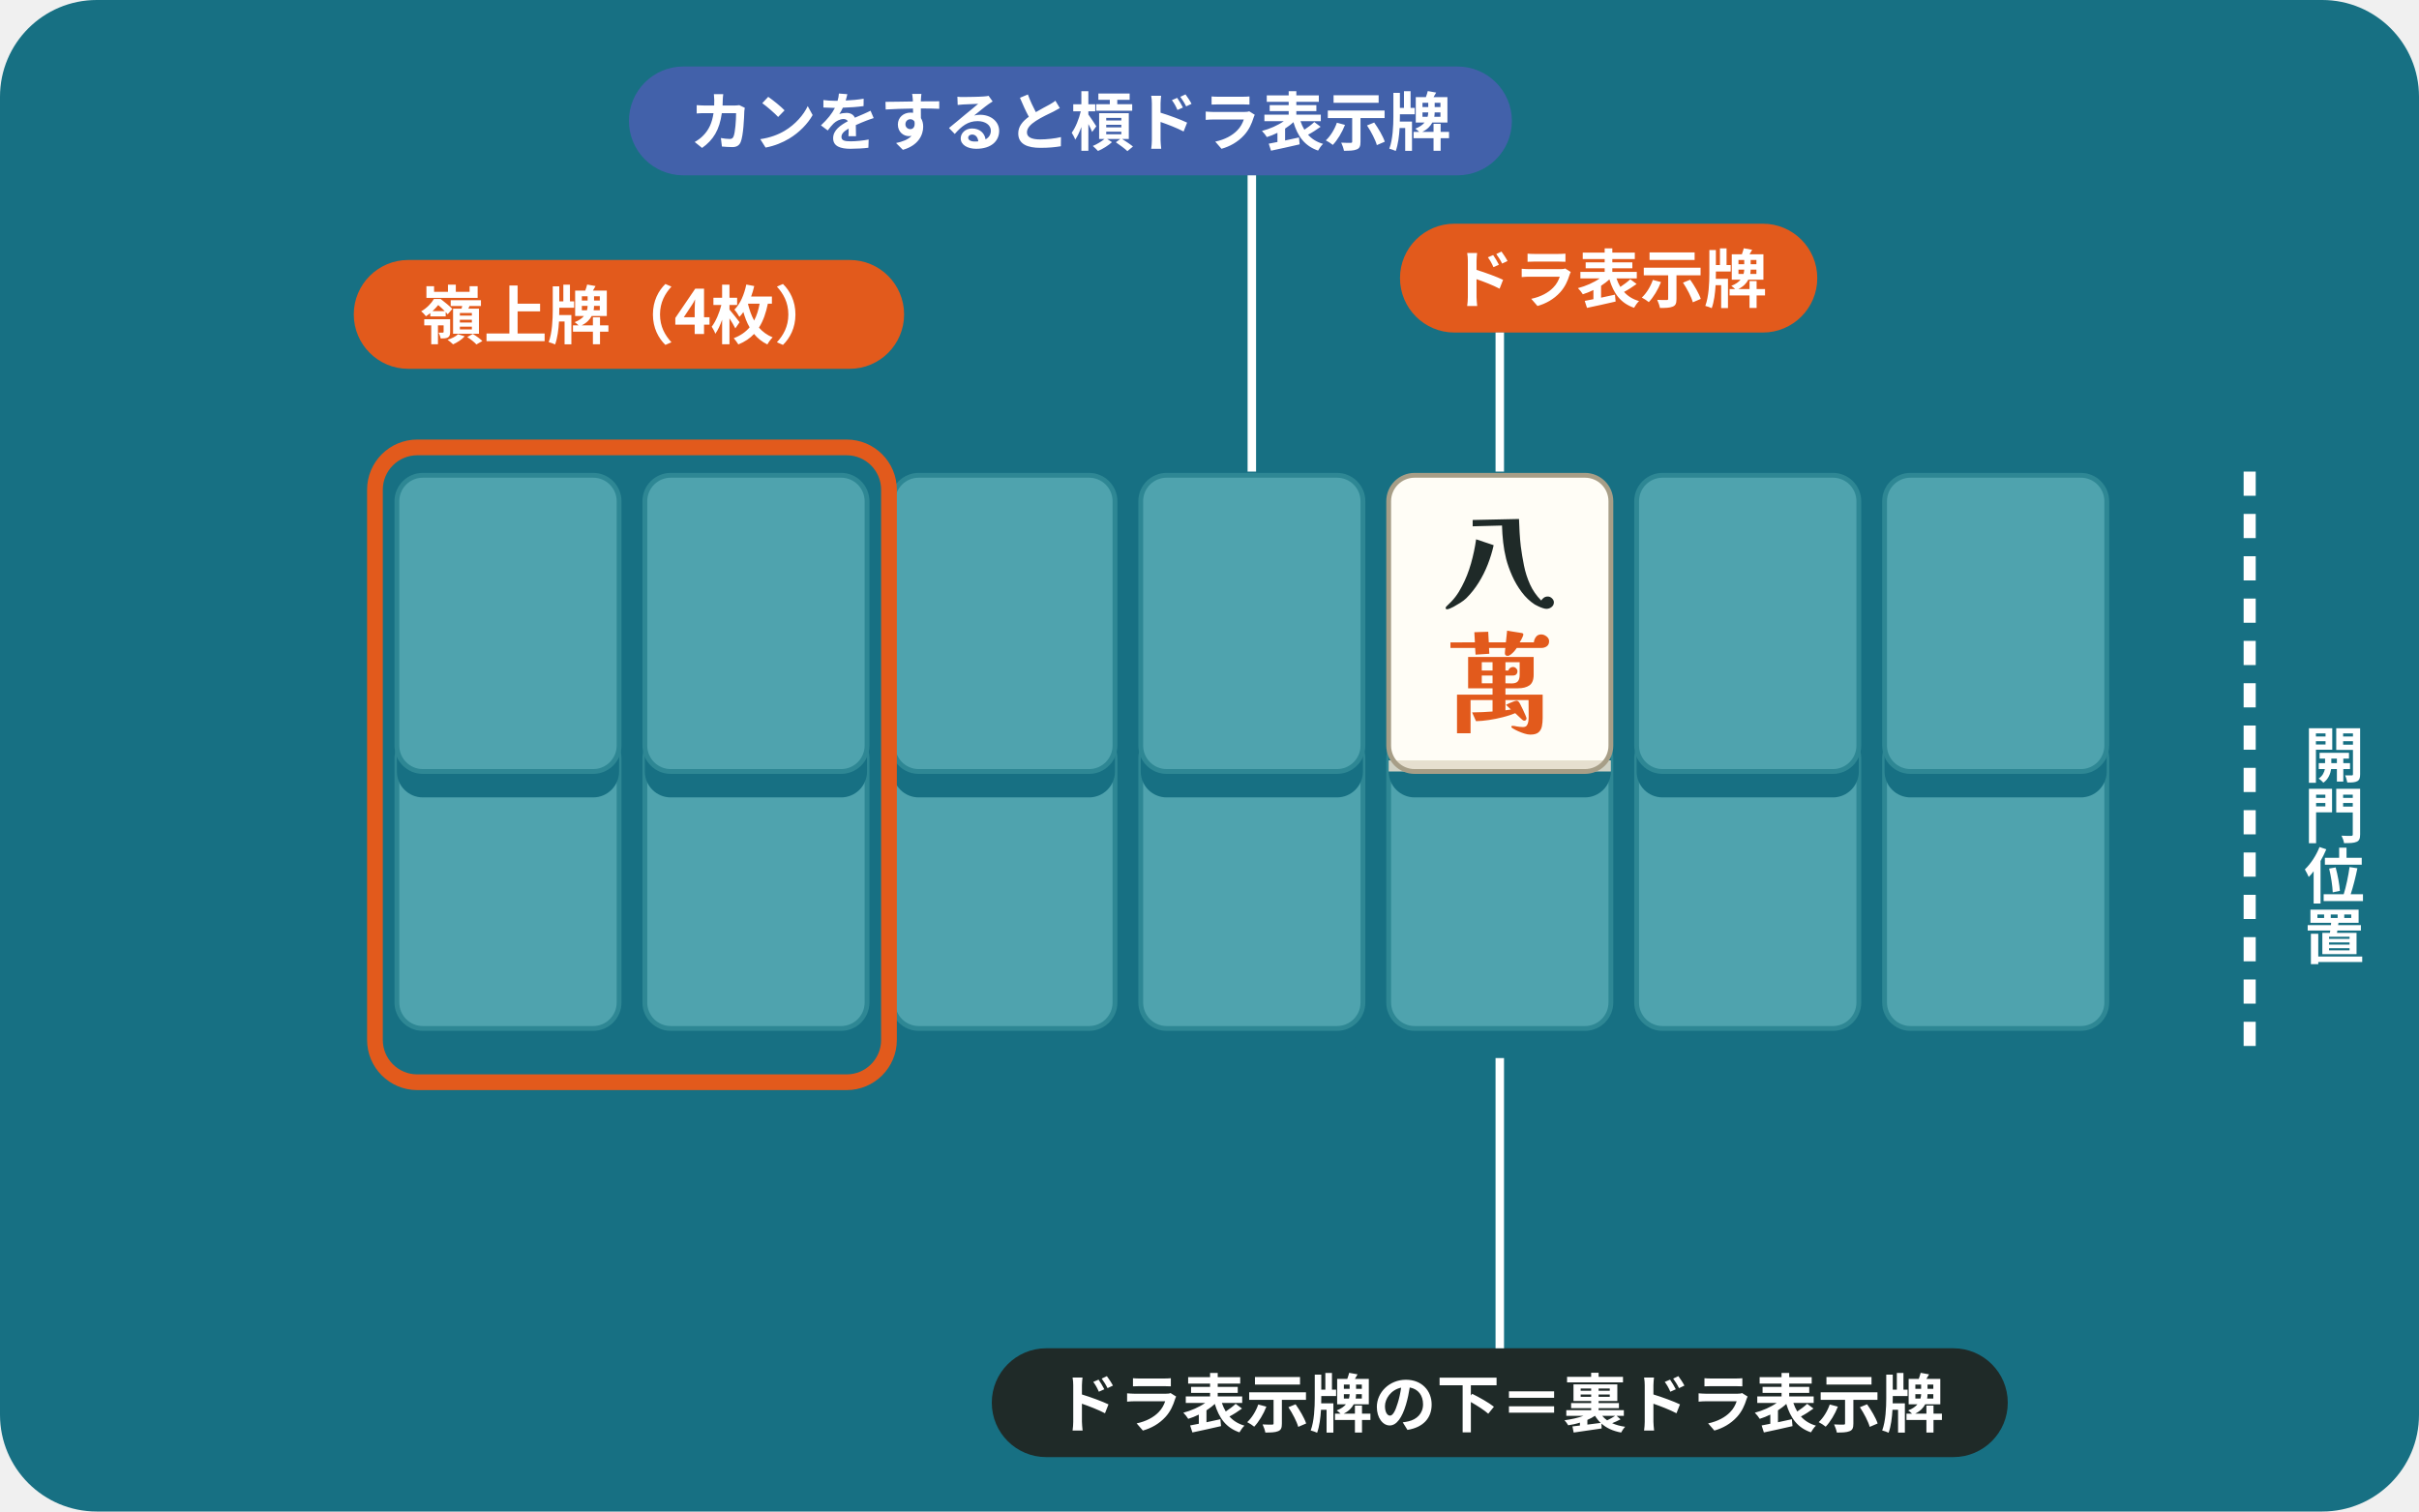
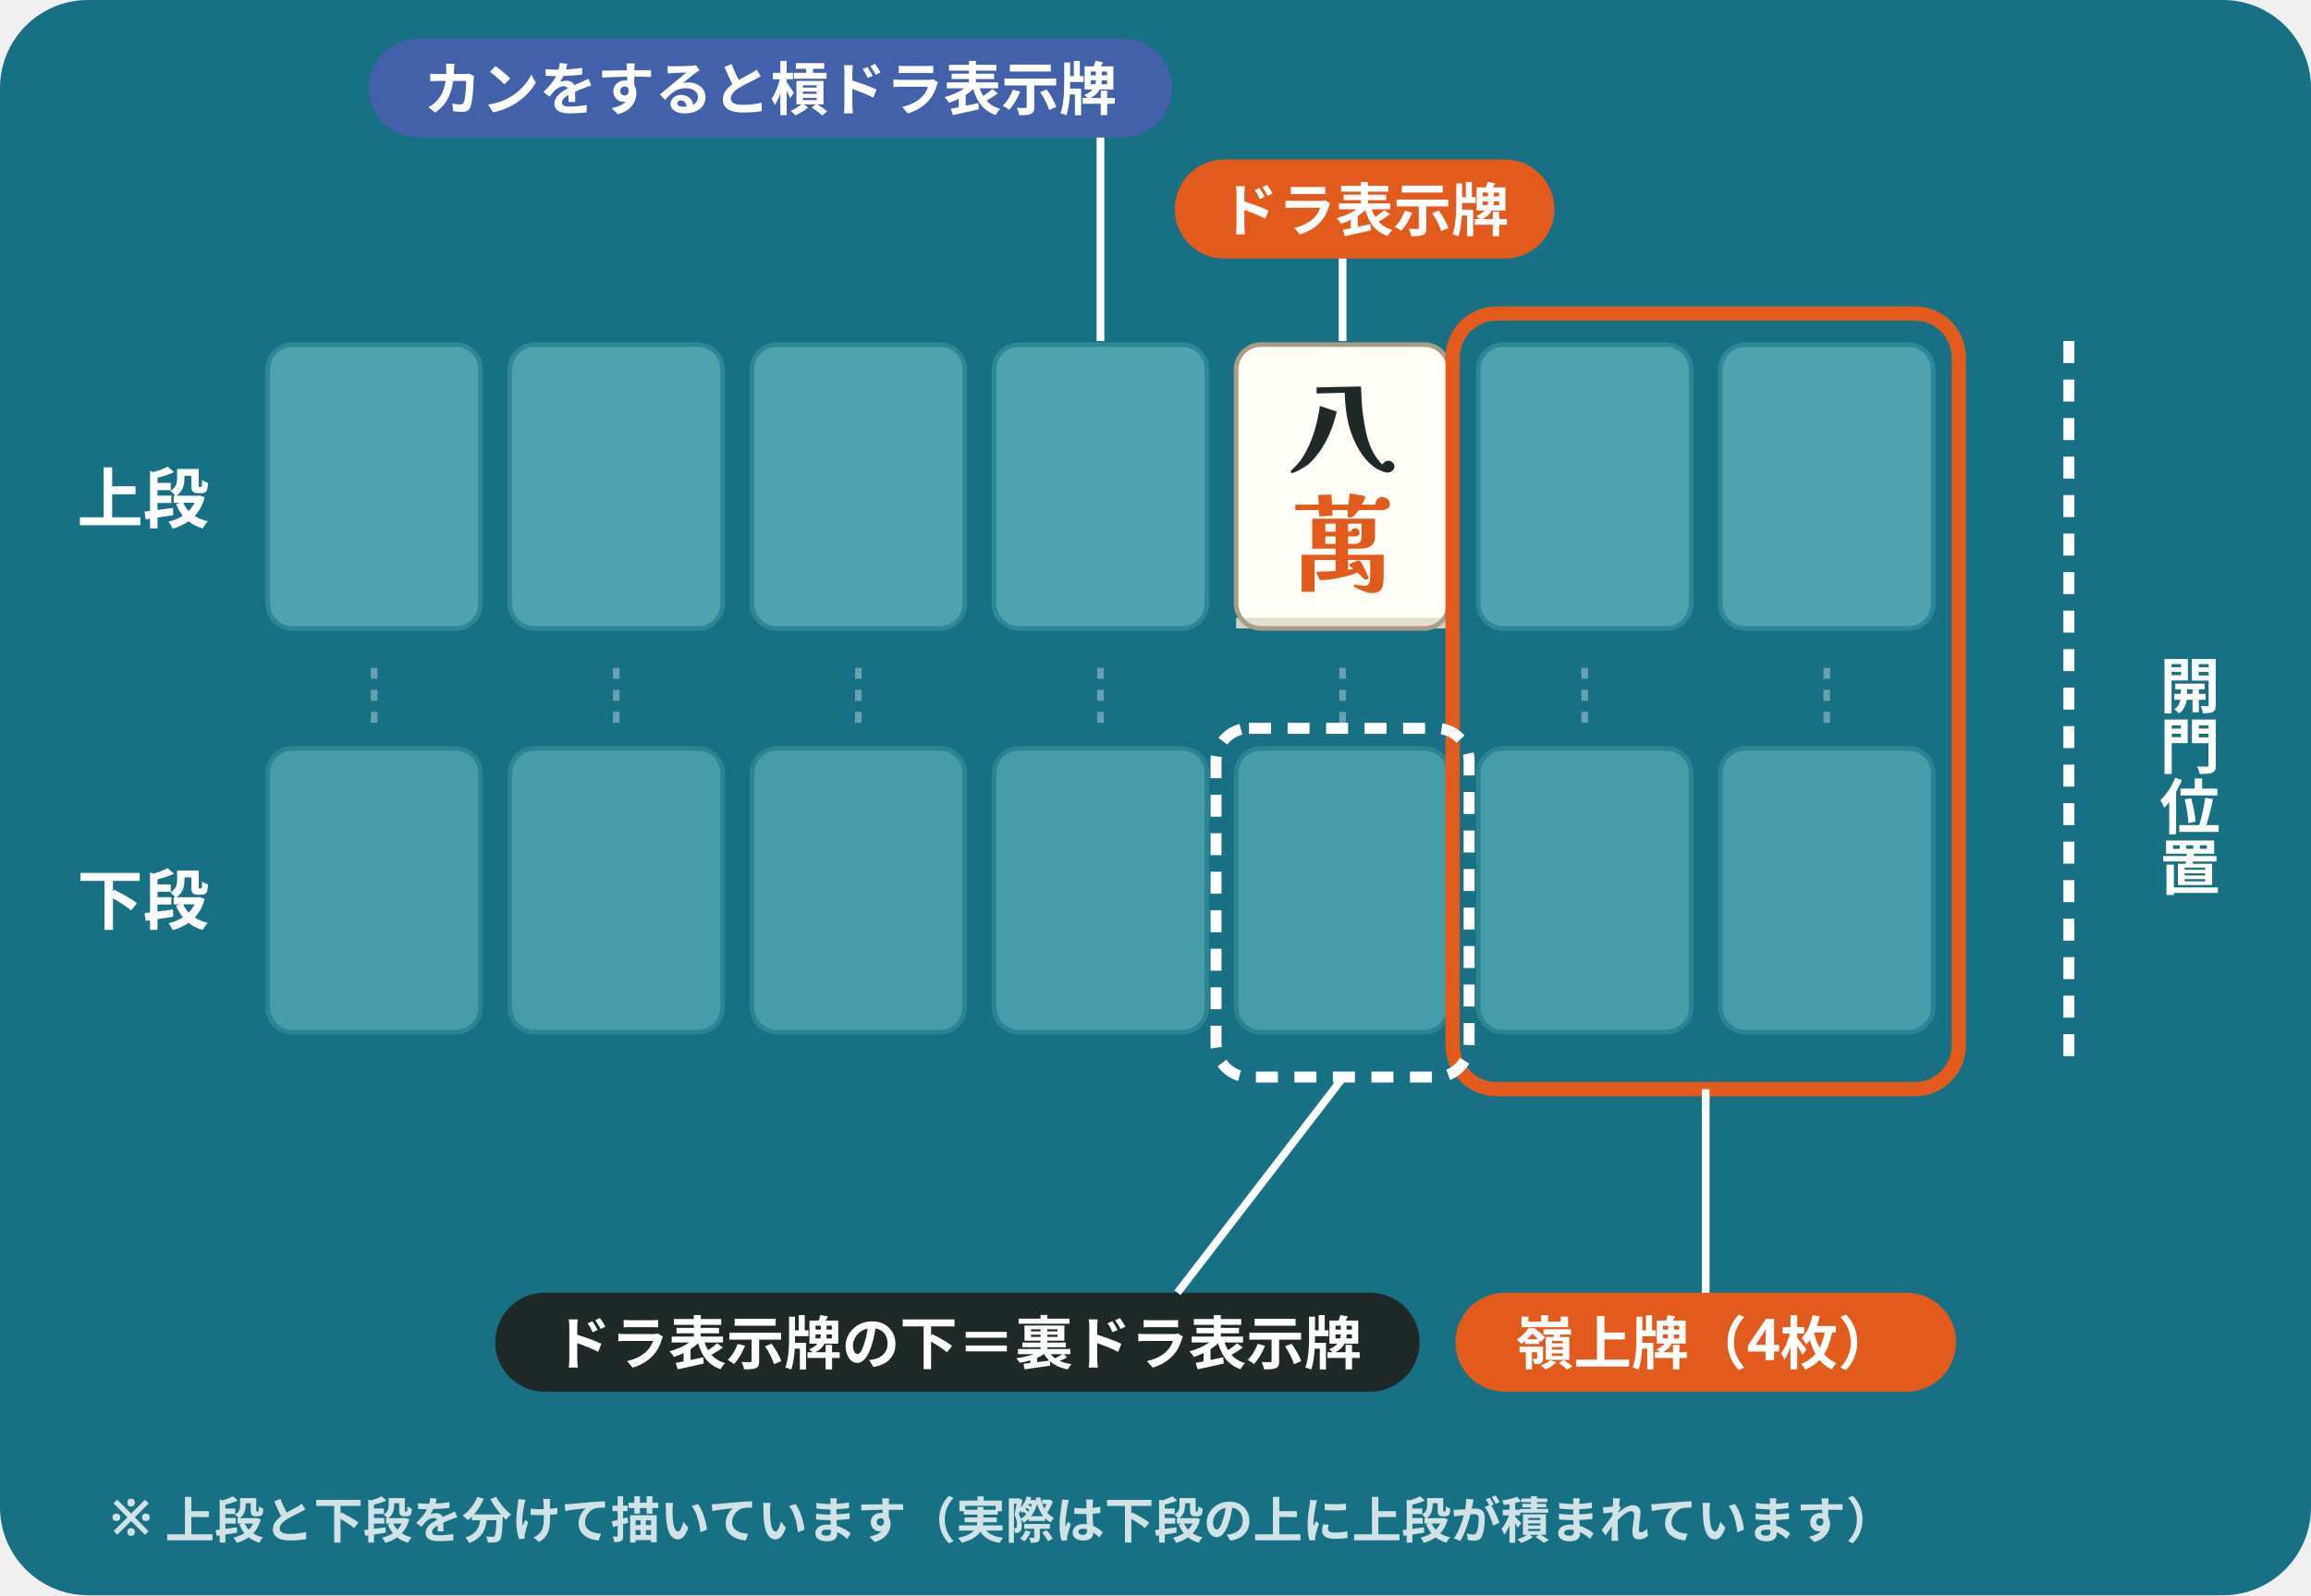
- <svg xmlns="http://www.w3.org/2000/svg" viewBox="0 0 400 250" role="img" aria-label="王牌の拡大図。開門位置の側から3幢目の上段がドラ表示牌、下段が裏ドラ表示牌、カンをすると隣が槓ドラ表示牌、反対の端の2幢が嶺上牌">
-   <rect width="400" height="250" rx="16" fill="#177083" />
-   <svg x="311" y="120.5" width="38" height="54.5" viewBox="-1 -1 62 89">
+ <svg xmlns="http://www.w3.org/2000/svg" viewBox="0 0 420 290" role="img" aria-label="王牌の拡大図。7幢2段。開門位置から1〜2幢目の4枚が嶺上牌、3幢目の上段がドラ表示牌、その下段が裏ドラ表示牌、カンをすると4幢目の上段が槓ドラ表示牌">
+   <rect width="420" height="290" rx="16" fill="#177083" />
+   <svg x="312" y="62" width="40" height="57.4" viewBox="-1 -1 62 89">
    <rect x="0" y="7" width="60" height="80" rx="7" fill="#177083" />
    <rect x="0" y="0" width="60" height="80" rx="7" fill="#4FA3AE" stroke="#2E8794" stroke-width="1.3" />
  </svg>
-   <svg x="270" y="120.5" width="38" height="54.5" viewBox="-1 -1 62 89">
+   <svg x="312" y="135.4" width="40" height="57.4" viewBox="-1 -1 62 89" opacity=".85">
    <rect x="0" y="7" width="60" height="80" rx="7" fill="#177083" />
    <rect x="0" y="0" width="60" height="80" rx="7" fill="#4FA3AE" stroke="#2E8794" stroke-width="1.3" />
  </svg>
-   <svg x="229" y="120.5" width="38" height="54.5" viewBox="-1 -1 62 89">
+   <line x1="332.0" y1="121.4" x2="332.0" y2="133.4" stroke="#fff" stroke-opacity=".35" stroke-width="1.2" stroke-dasharray="2 2" />
+   <svg x="268" y="62" width="40" height="57.4" viewBox="-1 -1 62 89">
    <rect x="0" y="7" width="60" height="80" rx="7" fill="#177083" />
    <rect x="0" y="0" width="60" height="80" rx="7" fill="#4FA3AE" stroke="#2E8794" stroke-width="1.3" />
  </svg>
-   <svg x="188" y="120.5" width="38" height="54.5" viewBox="-1 -1 62 89">
+   <svg x="268" y="135.4" width="40" height="57.4" viewBox="-1 -1 62 89" opacity=".85">
    <rect x="0" y="7" width="60" height="80" rx="7" fill="#177083" />
    <rect x="0" y="0" width="60" height="80" rx="7" fill="#4FA3AE" stroke="#2E8794" stroke-width="1.3" />
  </svg>
-   <svg x="147" y="120.5" width="38" height="54.5" viewBox="-1 -1 62 89">
-     <rect x="0" y="7" width="60" height="80" rx="7" fill="#177083" />
-     <rect x="0" y="0" width="60" height="80" rx="7" fill="#4FA3AE" stroke="#2E8794" stroke-width="1.3" />
-   </svg>
-   <svg x="106" y="120.5" width="38" height="54.5" viewBox="-1 -1 62 89">
-     <rect x="0" y="7" width="60" height="80" rx="7" fill="#177083" />
-     <rect x="0" y="0" width="60" height="80" rx="7" fill="#4FA3AE" stroke="#2E8794" stroke-width="1.3" />
-   </svg>
-   <svg x="65" y="120.5" width="38" height="54.5" viewBox="-1 -1 62 89">
-     <rect x="0" y="7" width="60" height="80" rx="7" fill="#177083" />
-     <rect x="0" y="0" width="60" height="80" rx="7" fill="#4FA3AE" stroke="#2E8794" stroke-width="1.3" />
-   </svg>
-   <svg x="311" y="78" width="38" height="54.5" viewBox="-1 -1 62 89">
-     <rect x="0" y="7" width="60" height="80" rx="7" fill="#177083" />
-     <rect x="0" y="0" width="60" height="80" rx="7" fill="#4FA3AE" stroke="#2E8794" stroke-width="1.3" />
-   </svg>
-   <svg x="270" y="78" width="38" height="54.5" viewBox="-1 -1 62 89">
-     <rect x="0" y="7" width="60" height="80" rx="7" fill="#177083" />
-     <rect x="0" y="0" width="60" height="80" rx="7" fill="#4FA3AE" stroke="#2E8794" stroke-width="1.3" />
-   </svg>
-   <svg x="229" y="78" width="38" height="54.5" viewBox="-1 -1 62 89">
+   <line x1="288.0" y1="121.4" x2="288.0" y2="133.4" stroke="#fff" stroke-opacity=".35" stroke-width="1.2" stroke-dasharray="2 2" />
+   <svg x="224" y="62" width="40" height="57.4" viewBox="-1 -1 62 89">
    <rect x="0" y="7" width="60" height="80" rx="7" fill="#177083" />
    <rect x="0" y="0" width="60" height="80" rx="7" fill="#FFFDF6" />
    <rect x="0" y="77" width="60" height="3" fill="#E3DCCB" opacity=".9" />
    <rect x="0" y="0" width="60" height="80" rx="7" fill="none" stroke="#A79E87" stroke-width="1.3" />
    <path transform="translate(14.82 34.75) scale(0.03 -0.03)" d="M451 529Q432 443 398.5 357.0Q365 271 316.5 193.0Q268 115 205 52Q182 30 151.0 10.5Q120 -9 91 -25Q82 -29 62.5 -38.5Q43 -48 32 -48Q19 -48 19 -37Q19 -31 22 -27Q23 -25 25.0 -23.0Q27 -21 28 -20Q74 22 106.0 63.5Q138 105 166 160Q216 255 247.0 364.5Q278 474 293 582ZM993 15Q993 -11 972.5 -27.5Q952 -44 926 -44Q913 -44 892.0 -37.0Q871 -30 851.5 -20.5Q832 -11 821 -5Q755 38 703.5 106.5Q652 175 617.0 254.0Q582 333 563 407Q545 479 536.5 555.5Q528 632 526 706L262 699V756L679 765Q681 703 684.5 642.0Q688 581 695 520Q706 434 724.0 345.0Q742 256 778.5 175.5Q815 95 879 31Q888 46 903.0 56.5Q918 67 938 67Q959 67 976.0 50.5Q993 34 993 15Z" fill="#1F2A28" />
    <path transform="translate(14.91 67.52) scale(0.03 -0.03)" d="M438 378V448H341V378ZM438 493V568H341V493ZM682 568H554V493H580Q583 506 595.0 515.5Q607 525 622 525Q638 525 650.0 513.0Q662 501 662 487Q662 470 652.0 459.0Q642 448 622 448H554V378Q568 378 582.5 377.5Q597 377 611 377Q649 377 665.5 395.5Q682 414 682 455ZM889 67Q889 27 882.5 -7.5Q876 -42 852.5 -63.0Q829 -84 778 -84Q755 -84 726.0 -75.0Q697 -66 669.0 -53.5Q641 -41 622 -29Q621 -28 617 -26Q607 -20 607 -14Q607 -5 618 -5Q627 -5 636.0 -6.5Q645 -8 653 -10Q667 -12 681.5 -14.0Q696 -16 711 -16Q736 -16 746.5 -1.5Q757 13 760.0 34.0Q763 55 763 76Q763 114 762.5 152.0Q762 190 762 227H554V135Q566 137 578.5 138.5Q591 140 603 142L559 184Q567 189 586.5 197.5Q606 206 625.5 213.5Q645 221 653 221Q660 221 663.5 219.0Q667 217 671 214Q676 211 687.5 189.0Q699 167 712.0 139.5Q725 112 734.5 89.5Q744 67 744 62Q744 55 738.5 48.0Q733 41 725 41Q719 41 714.5 43.5Q710 46 706 49Q702 52 699.0 55.5Q696 59 692 62L642 109Q594 89 531.5 73.0Q469 57 405.5 47.5Q342 38 289 37L254 116Q302 116 347.5 118.5Q393 121 438 124V227H240V-72H118V276H438V333H218V615H808V456Q808 386 770.0 359.5Q732 333 667 333H554V276H889ZM947 757Q947 726 926.0 711.0Q905 696 875 696H656Q650 686 635.5 669.0Q621 652 604.0 638.5Q587 625 574 625Q549 625 549 649Q549 661 550.5 672.5Q552 684 553 696H406L409 644L285 636L281 696H59V746L279 747L274 838L399 842L404 747H558Q561 773 563.5 798.5Q566 824 569 852Q595 847 619.5 843.5Q644 840 667 836Q669 836 674.5 835.0Q680 834 686 833Q693 832 698.5 831.0Q704 830 705 830Q709 828 712.0 825.5Q715 823 715 818Q715 811 709.0 797.0Q703 783 695.5 769.0Q688 755 682 747H810Q812 773 828.5 795.5Q845 818 876 818Q901 818 924.0 800.0Q947 782 947 757Z" fill="#E25A1C" />
  </svg>
-   <svg x="188" y="78" width="38" height="54.5" viewBox="-1 -1 62 89">
+   <svg x="224" y="135.4" width="40" height="57.4" viewBox="-1 -1 62 89" opacity=".85">
    <rect x="0" y="7" width="60" height="80" rx="7" fill="#177083" />
    <rect x="0" y="0" width="60" height="80" rx="7" fill="#4FA3AE" stroke="#2E8794" stroke-width="1.3" />
  </svg>
-   <svg x="147" y="78" width="38" height="54.5" viewBox="-1 -1 62 89">
+   <line x1="244.0" y1="121.4" x2="244.0" y2="133.4" stroke="#fff" stroke-opacity=".35" stroke-width="1.2" stroke-dasharray="2 2" />
+   <svg x="180" y="62" width="40" height="57.4" viewBox="-1 -1 62 89">
    <rect x="0" y="7" width="60" height="80" rx="7" fill="#177083" />
    <rect x="0" y="0" width="60" height="80" rx="7" fill="#4FA3AE" stroke="#2E8794" stroke-width="1.3" />
  </svg>
-   <svg x="106" y="78" width="38" height="54.5" viewBox="-1 -1 62 89">
+   <svg x="180" y="135.4" width="40" height="57.4" viewBox="-1 -1 62 89" opacity=".85">
    <rect x="0" y="7" width="60" height="80" rx="7" fill="#177083" />
    <rect x="0" y="0" width="60" height="80" rx="7" fill="#4FA3AE" stroke="#2E8794" stroke-width="1.3" />
  </svg>
-   <svg x="65" y="78" width="38" height="54.5" viewBox="-1 -1 62 89">
+   <line x1="200.0" y1="121.4" x2="200.0" y2="133.4" stroke="#fff" stroke-opacity=".35" stroke-width="1.2" stroke-dasharray="2 2" />
+   <svg x="136" y="62" width="40" height="57.4" viewBox="-1 -1 62 89">
    <rect x="0" y="7" width="60" height="80" rx="7" fill="#177083" />
    <rect x="0" y="0" width="60" height="80" rx="7" fill="#4FA3AE" stroke="#2E8794" stroke-width="1.3" />
  </svg>
-   <rect x="62" y="74" width="85" height="105" rx="7" fill="none" stroke="#E25A1C" stroke-width="2.6" />
-   <rect x="231.5" y="37" width="69.0" height="18" rx="9" fill="#E25A1C" />
-   <text x="266.0" y="50" text-anchor="middle" font-size="10.5" font-weight="900" fill="#fff" font-family="Noto Sans JP, sans-serif">ドラ表示牌</text>
-   <line x1="248.0" y1="55" x2="248.0" y2="78" stroke="#fff" stroke-width="1.4" />
-   <rect x="104.0" y="11" width="146.0" height="18" rx="9" fill="#4261AA" />
-   <text x="177.0" y="24" text-anchor="middle" font-size="10.5" font-weight="900" fill="#fff" font-family="Noto Sans JP, sans-serif">カンをすると槓ドラ表示牌</text>
-   <line x1="207.0" y1="29" x2="207.0" y2="78" stroke="#fff" stroke-width="1.4" />
-   <rect x="58.5" y="43" width="91.0" height="18" rx="9" fill="#E25A1C" />
-   <text x="104.0" y="56" text-anchor="middle" font-size="10.5" font-weight="900" fill="#fff" font-family="Noto Sans JP, sans-serif">嶺上牌（4枚）</text>
-   <rect x="164.0" y="223" width="168.0" height="18" rx="9" fill="#1F2A28" />
-   <text x="248.0" y="236" text-anchor="middle" font-size="10.5" font-weight="900" fill="#fff" font-family="Noto Sans JP, sans-serif">ドラ表示牌の下＝裏ドラ表示牌</text>
-   <line x1="248.0" y1="175" x2="248.0" y2="223" stroke="#fff" stroke-width="1.4" />
-   <line x1="372" y1="78" x2="372" y2="175" stroke="#fff" stroke-width="2" stroke-dasharray="4 3" />
-   <text x="386" y="127" text-anchor="middle" font-size="10" font-weight="900" fill="#fff" font-family="Noto Sans JP, sans-serif" writing-mode="tb">開門位置</text>
+   <svg x="136" y="135.4" width="40" height="57.4" viewBox="-1 -1 62 89" opacity=".85">
+     <rect x="0" y="7" width="60" height="80" rx="7" fill="#177083" />
+     <rect x="0" y="0" width="60" height="80" rx="7" fill="#4FA3AE" stroke="#2E8794" stroke-width="1.3" />
+   </svg>
+   <line x1="156.0" y1="121.4" x2="156.0" y2="133.4" stroke="#fff" stroke-opacity=".35" stroke-width="1.2" stroke-dasharray="2 2" />
+   <svg x="92" y="62" width="40" height="57.4" viewBox="-1 -1 62 89">
+     <rect x="0" y="7" width="60" height="80" rx="7" fill="#177083" />
+     <rect x="0" y="0" width="60" height="80" rx="7" fill="#4FA3AE" stroke="#2E8794" stroke-width="1.3" />
+   </svg>
+   <svg x="92" y="135.4" width="40" height="57.4" viewBox="-1 -1 62 89" opacity=".85">
+     <rect x="0" y="7" width="60" height="80" rx="7" fill="#177083" />
+     <rect x="0" y="0" width="60" height="80" rx="7" fill="#4FA3AE" stroke="#2E8794" stroke-width="1.3" />
+   </svg>
+   <line x1="112.0" y1="121.4" x2="112.0" y2="133.4" stroke="#fff" stroke-opacity=".35" stroke-width="1.2" stroke-dasharray="2 2" />
+   <svg x="48" y="62" width="40" height="57.4" viewBox="-1 -1 62 89">
+     <rect x="0" y="7" width="60" height="80" rx="7" fill="#177083" />
+     <rect x="0" y="0" width="60" height="80" rx="7" fill="#4FA3AE" stroke="#2E8794" stroke-width="1.3" />
+   </svg>
+   <svg x="48" y="135.4" width="40" height="57.4" viewBox="-1 -1 62 89" opacity=".85">
+     <rect x="0" y="7" width="60" height="80" rx="7" fill="#177083" />
+     <rect x="0" y="0" width="60" height="80" rx="7" fill="#4FA3AE" stroke="#2E8794" stroke-width="1.3" />
+   </svg>
+   <line x1="68.0" y1="121.4" x2="68.0" y2="133.4" stroke="#fff" stroke-opacity=".35" stroke-width="1.2" stroke-dasharray="2 2" />
+   <rect x="264" y="57" width="92" height="141" rx="8" fill="none" stroke="#E25A1C" stroke-width="2.6" />
+   <rect x="221" y="132.4" width="46" height="63.4" rx="6" fill="none" stroke="#fff" stroke-width="2" stroke-dasharray="4 3" />
+   <rect x="213.5" y="29" width="69.0" height="18" rx="9" fill="#E25A1C" />
+   <text x="248.0" y="42" text-anchor="middle" font-size="10.5" font-weight="900" fill="#fff" font-family="Noto Sans JP, sans-serif">ドラ表示牌</text>
+   <line x1="244.0" y1="47" x2="244.0" y2="62" stroke="#fff" stroke-width="1.4" />
+   <rect x="67.0" y="7" width="146.0" height="18" rx="9" fill="#4261AA" />
+   <text x="140.0" y="20" text-anchor="middle" font-size="10.5" font-weight="900" fill="#fff" font-family="Noto Sans JP, sans-serif">カンをすると槓ドラ表示牌</text>
+   <line x1="200.0" y1="25" x2="200.0" y2="62" stroke="#fff" stroke-width="1.4" />
+   <rect x="264.5" y="235" width="91.0" height="18" rx="9" fill="#E25A1C" />
+   <text x="310.0" y="248" text-anchor="middle" font-size="10.5" font-weight="900" fill="#fff" font-family="Noto Sans JP, sans-serif">嶺上牌（4枚）</text>
+   <line x1="310.0" y1="198" x2="310.0" y2="235" stroke="#fff" stroke-width="1.4" />
+   <rect x="90.0" y="235" width="168.0" height="18" rx="9" fill="#1F2A28" />
+   <text x="174.0" y="248" text-anchor="middle" font-size="10.5" font-weight="900" fill="#fff" font-family="Noto Sans JP, sans-serif">ドラ表示牌の下＝裏ドラ表示牌</text>
+   <line x1="244.0" y1="196" x2="214.0" y2="235" stroke="#fff" stroke-width="1.4" />
+   <text x="38" y="95" text-anchor="end" font-size="12" font-weight="900" fill="#fff" font-family="Noto Sans JP, sans-serif">上段</text>
+   <text x="38" y="168" text-anchor="end" font-size="12" font-weight="900" fill="#fff" font-family="Noto Sans JP, sans-serif">下段</text>
+   <line x1="376" y1="62" x2="376" y2="193" stroke="#fff" stroke-width="2" stroke-dasharray="4 3" />
+   <text x="398" y="127" text-anchor="middle" font-size="11" font-weight="900" fill="#fff" font-family="Noto Sans JP, sans-serif" writing-mode="tb">開門位置</text>
+   <text x="20" y="279" font-size="9" font-weight="700" fill="#fff" fill-opacity=".8" font-family="Noto Sans JP, sans-serif">※ 上段と下段を分けて描いています（実際は下段の上に上段が積まれています）</text>
</svg>
